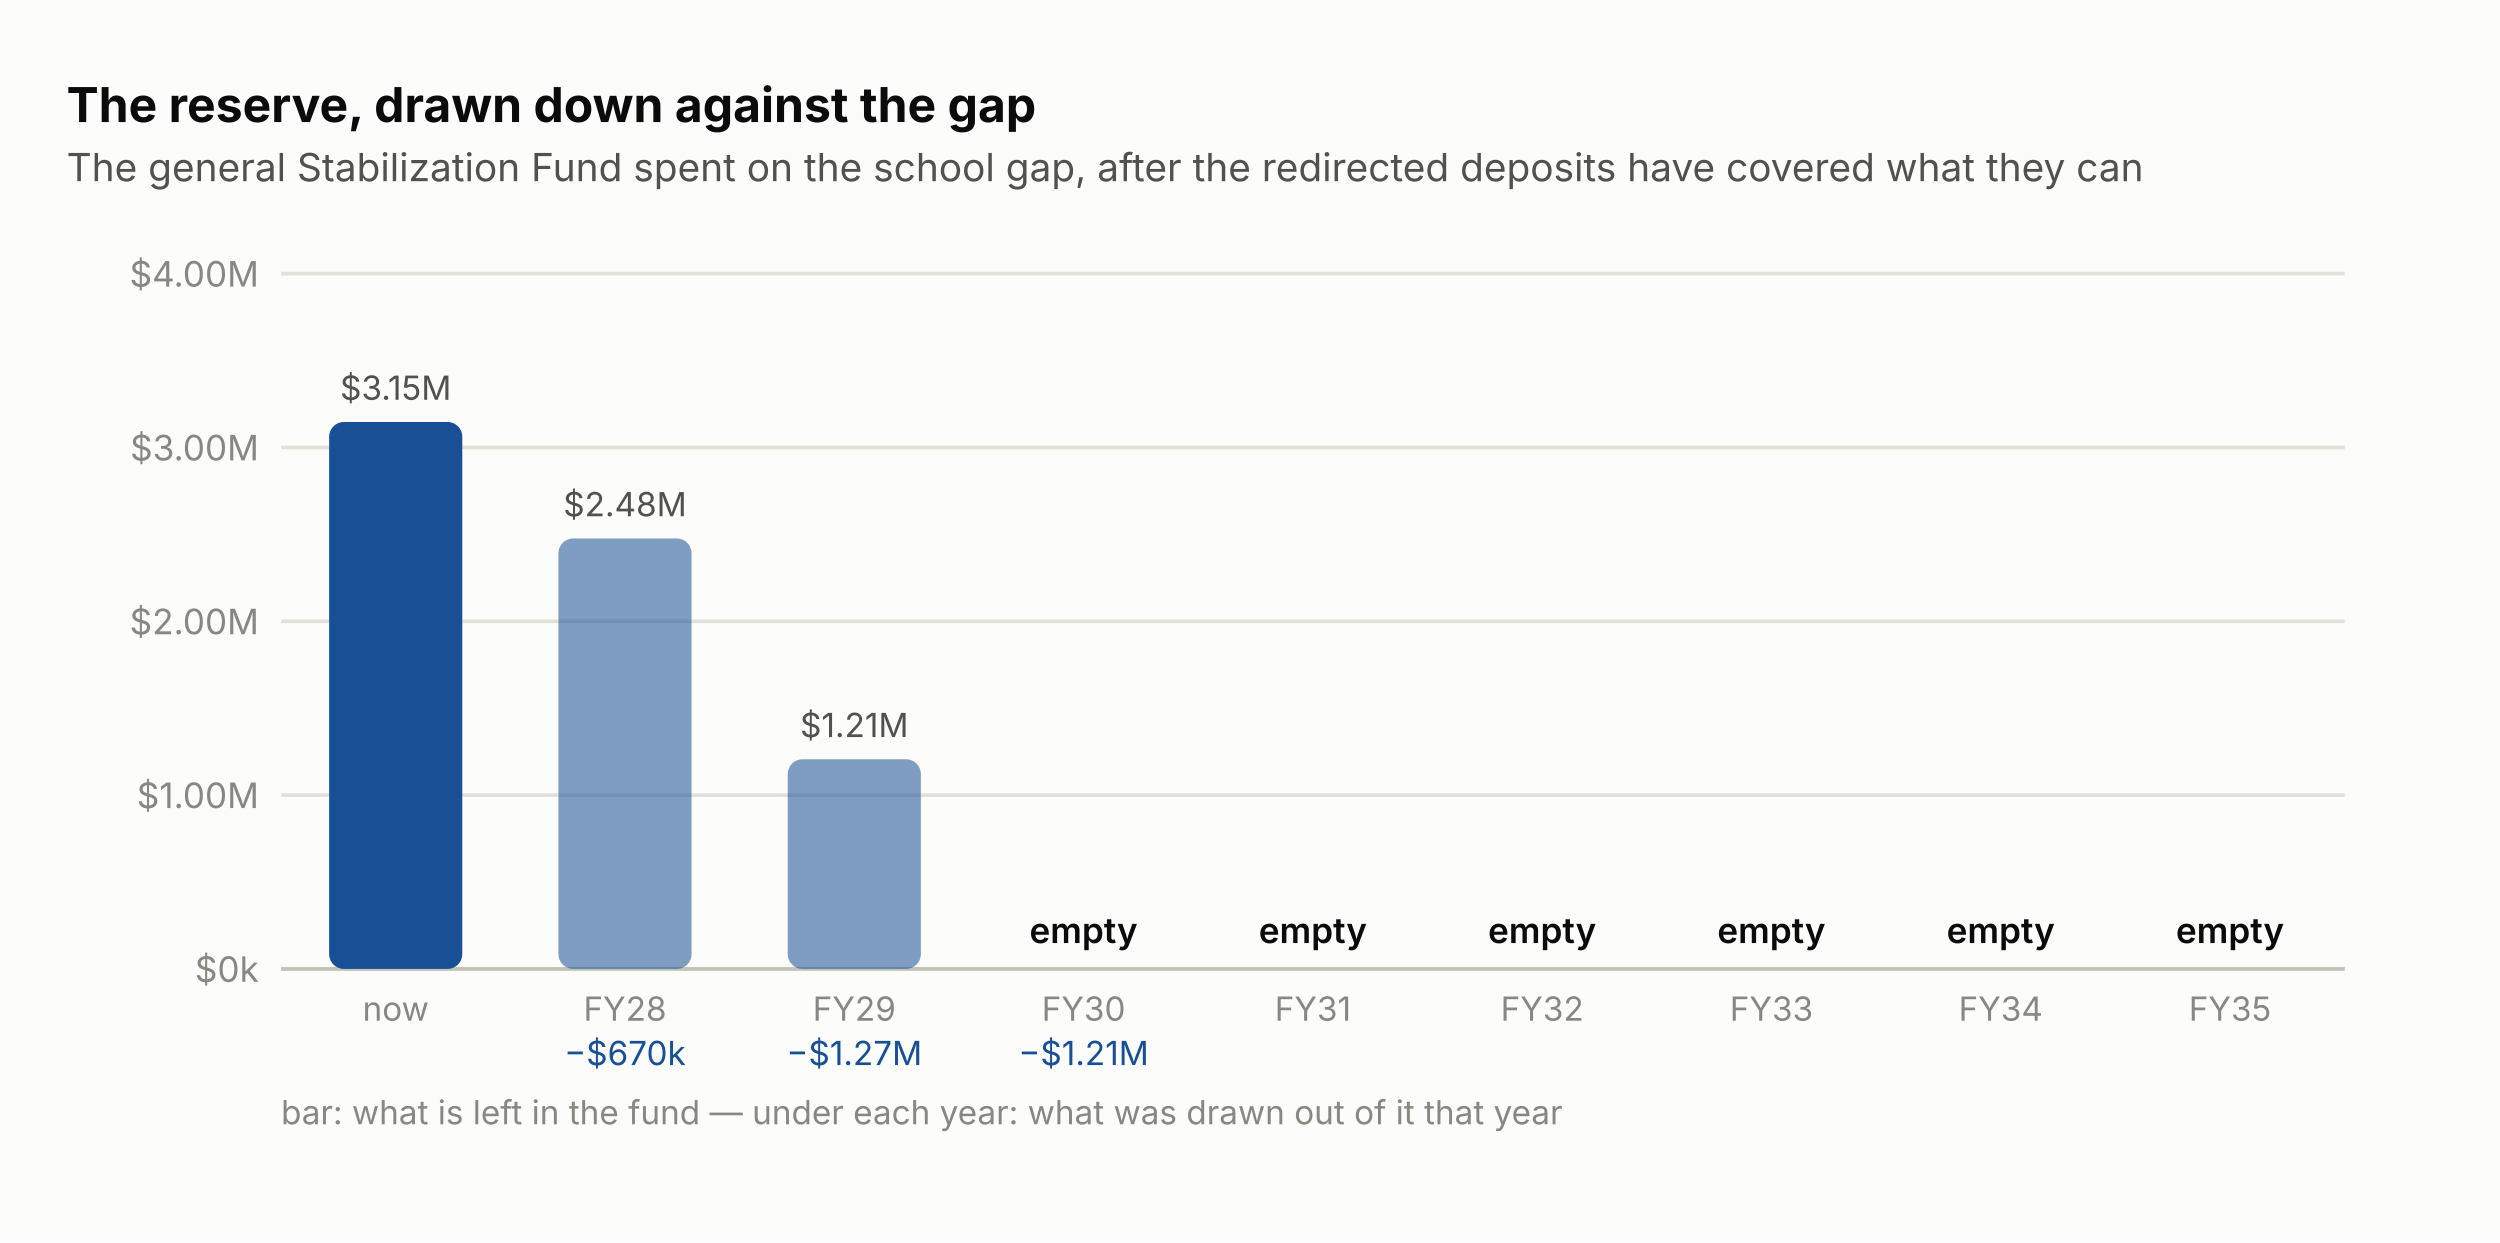
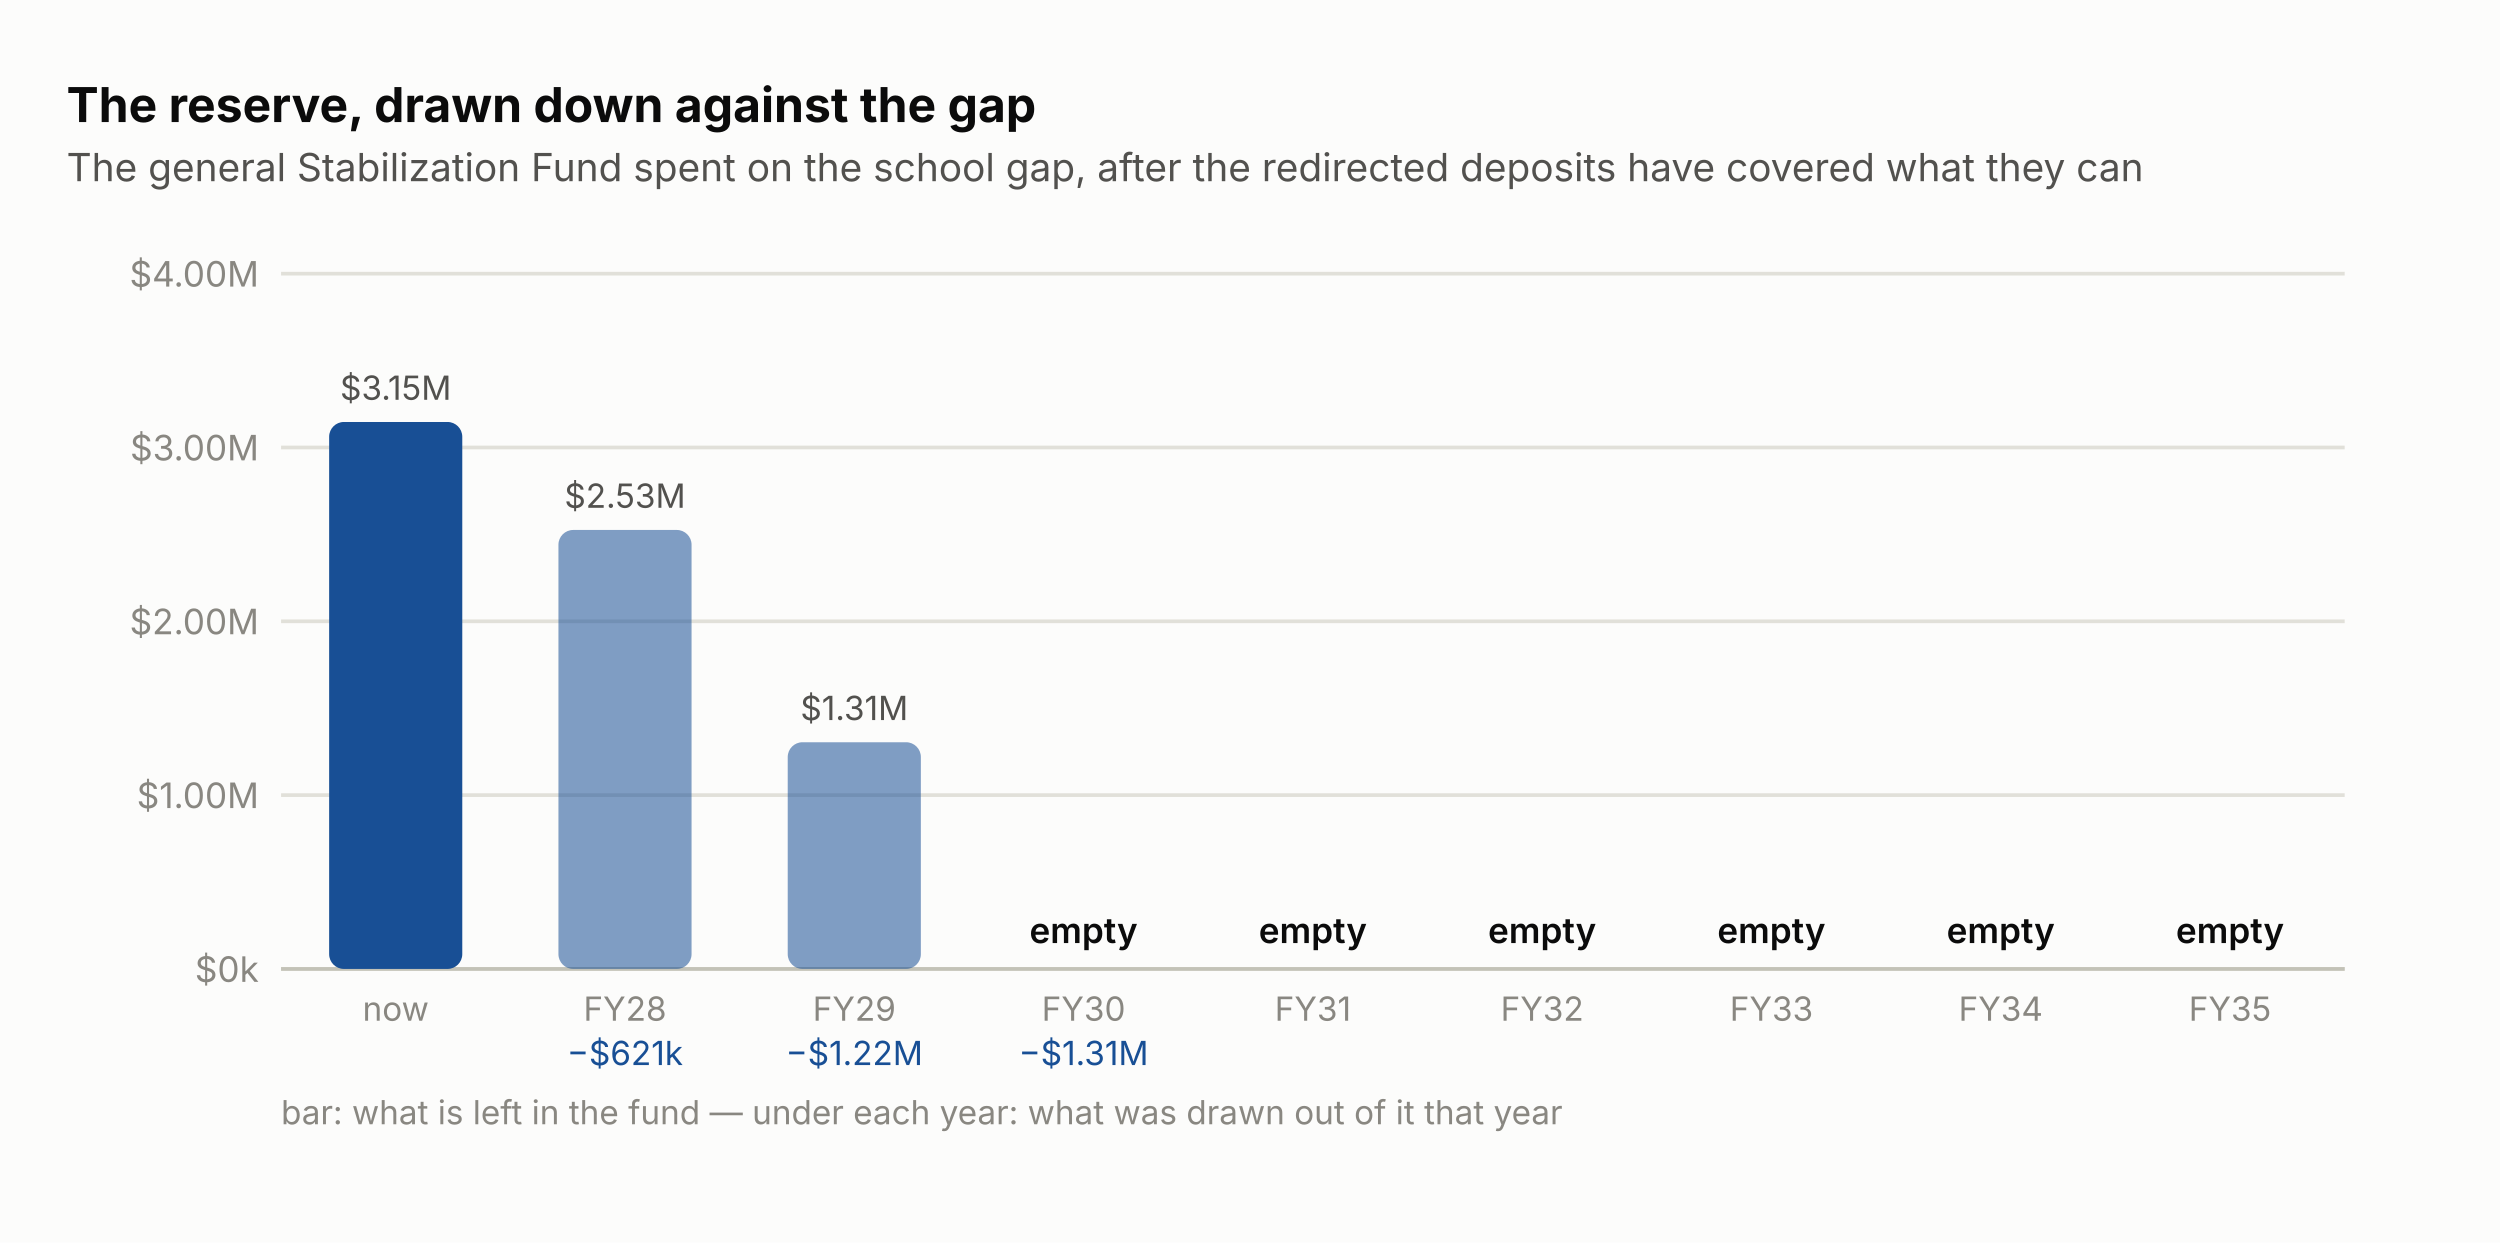
<svg xmlns="http://www.w3.org/2000/svg" viewBox="0 0 676 336" width="676" height="336" role="img" aria-label="The reserve, drawn down against the gap. The general Stabilization Fund spent on the school gap, after the redirected deposits have covered what they can" font-family="system-ui, -apple-system, &quot;Segoe UI&quot;, sans-serif">
  <rect width="676" height="336" fill="#fcfcfb" />
  <g transform="translate(18,18)">
    <text x="0" y="15" font-size="13" font-weight="700" fill="#0b0b0b">The reserve, drawn down against the gap</text>
    <text x="0" y="31" font-size="10.5" fill="#52514e">The general Stabilization Fund spent on the school gap, after the redirected deposits have covered what they can</text>
    <line x1="58" y1="244.0" x2="616" y2="244.0" stroke="#e1e0d9" stroke-width="1" />
    <text x="52" y="247.5" font-size="9.5" text-anchor="end" fill="#898781">$0k</text>
    <line x1="58" y1="197.0" x2="616" y2="197.0" stroke="#e1e0d9" stroke-width="1" />
    <text x="52" y="200.5" font-size="9.5" text-anchor="end" fill="#898781">$1.00M</text>
    <line x1="58" y1="150.0" x2="616" y2="150.0" stroke="#e1e0d9" stroke-width="1" />
    <text x="52" y="153.5" font-size="9.5" text-anchor="end" fill="#898781">$2.00M</text>
    <line x1="58" y1="103.0" x2="616" y2="103.0" stroke="#e1e0d9" stroke-width="1" />
    <text x="52" y="106.5" font-size="9.5" text-anchor="end" fill="#898781">$3.00M</text>
    <line x1="58" y1="56.0" x2="616" y2="56.0" stroke="#e1e0d9" stroke-width="1" />
    <text x="52" y="59.5" font-size="9.5" text-anchor="end" fill="#898781">$4.00M</text>
    <line x1="58" y1="244" x2="616" y2="244" stroke="#c3c2b7" stroke-width="1" />
    <rect x="71.0" y="96.1" width="36.0" height="147.9" rx="4" fill="#184f95" />
    <text x="89.0" y="90.1" font-size="9" text-anchor="middle" fill="#52514e">$3.15M</text>
    <text x="89.0" y="258" font-size="9" text-anchor="middle" fill="#898781">now</text>
-     <rect x="133.0" y="127.6" width="36.0" height="116.4" rx="4" fill="#184f95" opacity="0.55" />
-     <text x="151.0" y="121.6" font-size="9" text-anchor="middle" fill="#52514e">$2.48M</text>
+     <rect x="133.0" y="125.3" width="36.0" height="118.7" rx="4" fill="#184f95" opacity="0.55" />
+     <text x="151.0" y="119.3" font-size="9" text-anchor="middle" fill="#52514e">$2.53M</text>
    <text x="151.0" y="258" font-size="9" text-anchor="middle" fill="#898781">FY28</text>
-     <text x="151.0" y="270" font-size="9" text-anchor="middle" fill="#184f95">−$670k</text>
-     <rect x="195.0" y="187.3" width="36.0" height="56.7" rx="4" fill="#184f95" opacity="0.55" />
-     <text x="213.0" y="181.3" font-size="9" text-anchor="middle" fill="#52514e">$1.21M</text>
+     <text x="151.0" y="270" font-size="9" text-anchor="middle" fill="#184f95">−$621k</text>
+     <rect x="195.0" y="182.7" width="36.0" height="61.3" rx="4" fill="#184f95" opacity="0.55" />
+     <text x="213.0" y="176.7" font-size="9" text-anchor="middle" fill="#52514e">$1.31M</text>
    <text x="213.0" y="258" font-size="9" text-anchor="middle" fill="#898781">FY29</text>
-     <text x="213.0" y="270" font-size="9" text-anchor="middle" fill="#184f95">−$1.27M</text>
+     <text x="213.0" y="270" font-size="9" text-anchor="middle" fill="#184f95">−$1.22M</text>
    <text x="275.0" y="237.0" font-size="9.5" font-weight="600" text-anchor="middle" fill="#0b0b0b">empty</text>
    <text x="275.0" y="258" font-size="9" text-anchor="middle" fill="#898781">FY30</text>
-     <text x="275.0" y="270" font-size="9" text-anchor="middle" fill="#184f95">−$1.21M</text>
+     <text x="275.0" y="270" font-size="9" text-anchor="middle" fill="#184f95">−$1.31M</text>
    <text x="337.0" y="237.0" font-size="9.5" font-weight="600" text-anchor="middle" fill="#0b0b0b">empty</text>
    <text x="337.0" y="258" font-size="9" text-anchor="middle" fill="#898781">FY31</text>
    <text x="399.0" y="237.0" font-size="9.5" font-weight="600" text-anchor="middle" fill="#0b0b0b">empty</text>
    <text x="399.0" y="258" font-size="9" text-anchor="middle" fill="#898781">FY32</text>
    <text x="461.0" y="237.0" font-size="9.5" font-weight="600" text-anchor="middle" fill="#0b0b0b">empty</text>
    <text x="461.0" y="258" font-size="9" text-anchor="middle" fill="#898781">FY33</text>
    <text x="523.0" y="237.0" font-size="9.5" font-weight="600" text-anchor="middle" fill="#0b0b0b">empty</text>
    <text x="523.0" y="258" font-size="9" text-anchor="middle" fill="#898781">FY34</text>
    <text x="585.0" y="237.0" font-size="9.5" font-weight="600" text-anchor="middle" fill="#0b0b0b">empty</text>
    <text x="585.0" y="258" font-size="9" text-anchor="middle" fill="#898781">FY35</text>
    <text x="58" y="286" font-size="9" fill="#898781">bar: what is left in the fund — under each year: what was drawn out of it that year</text>
  </g>
</svg>
